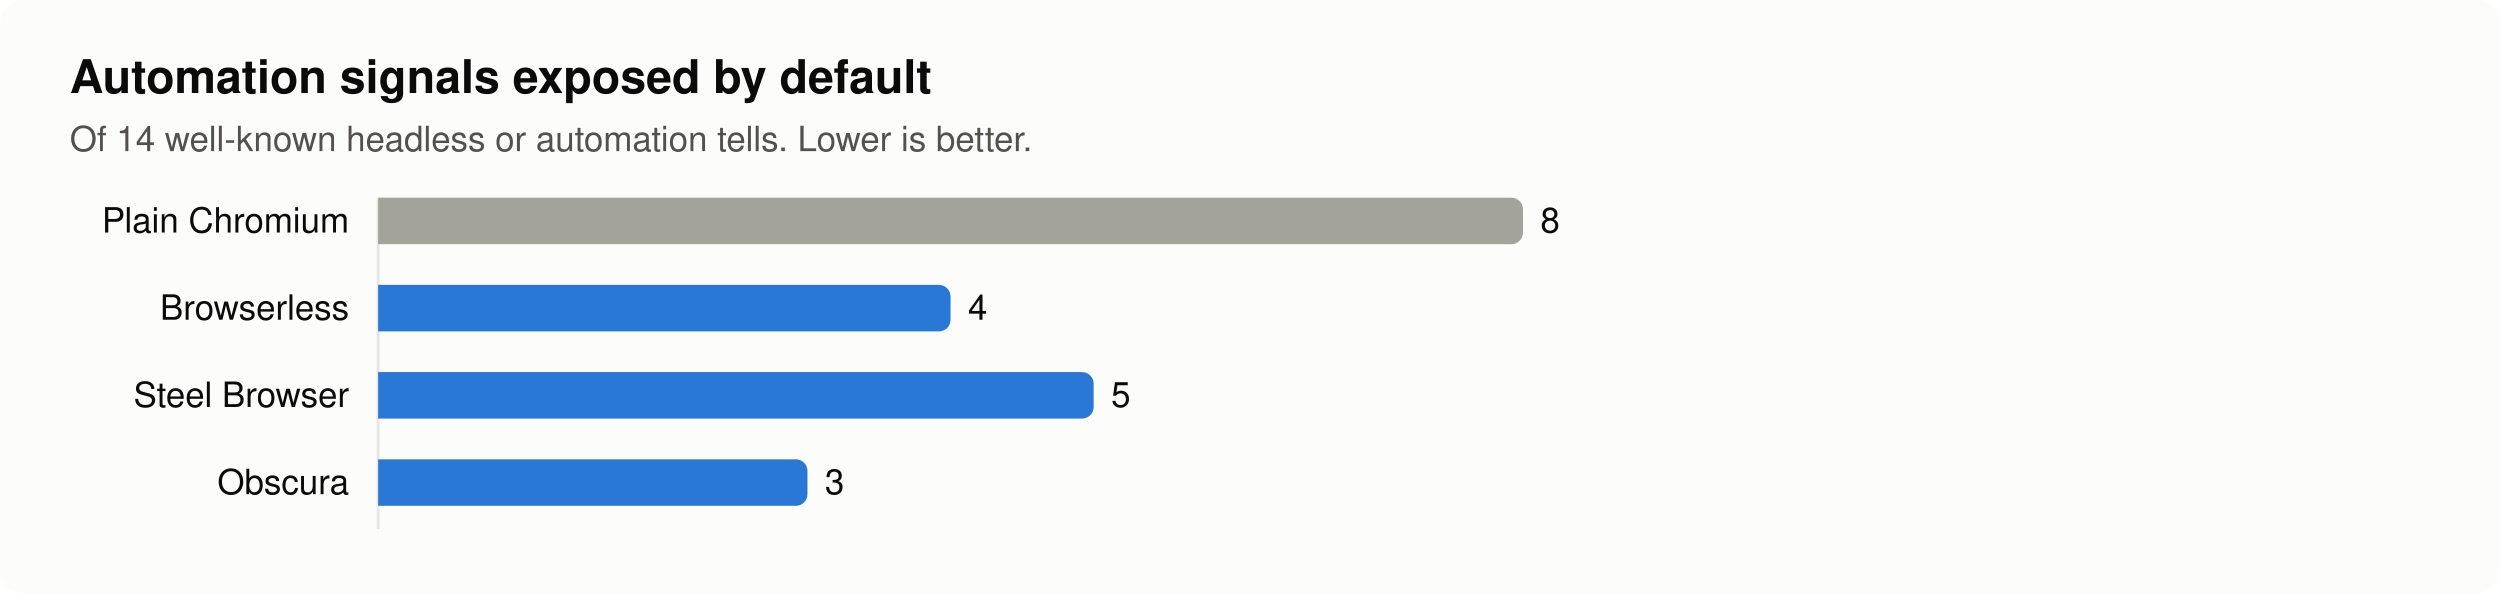
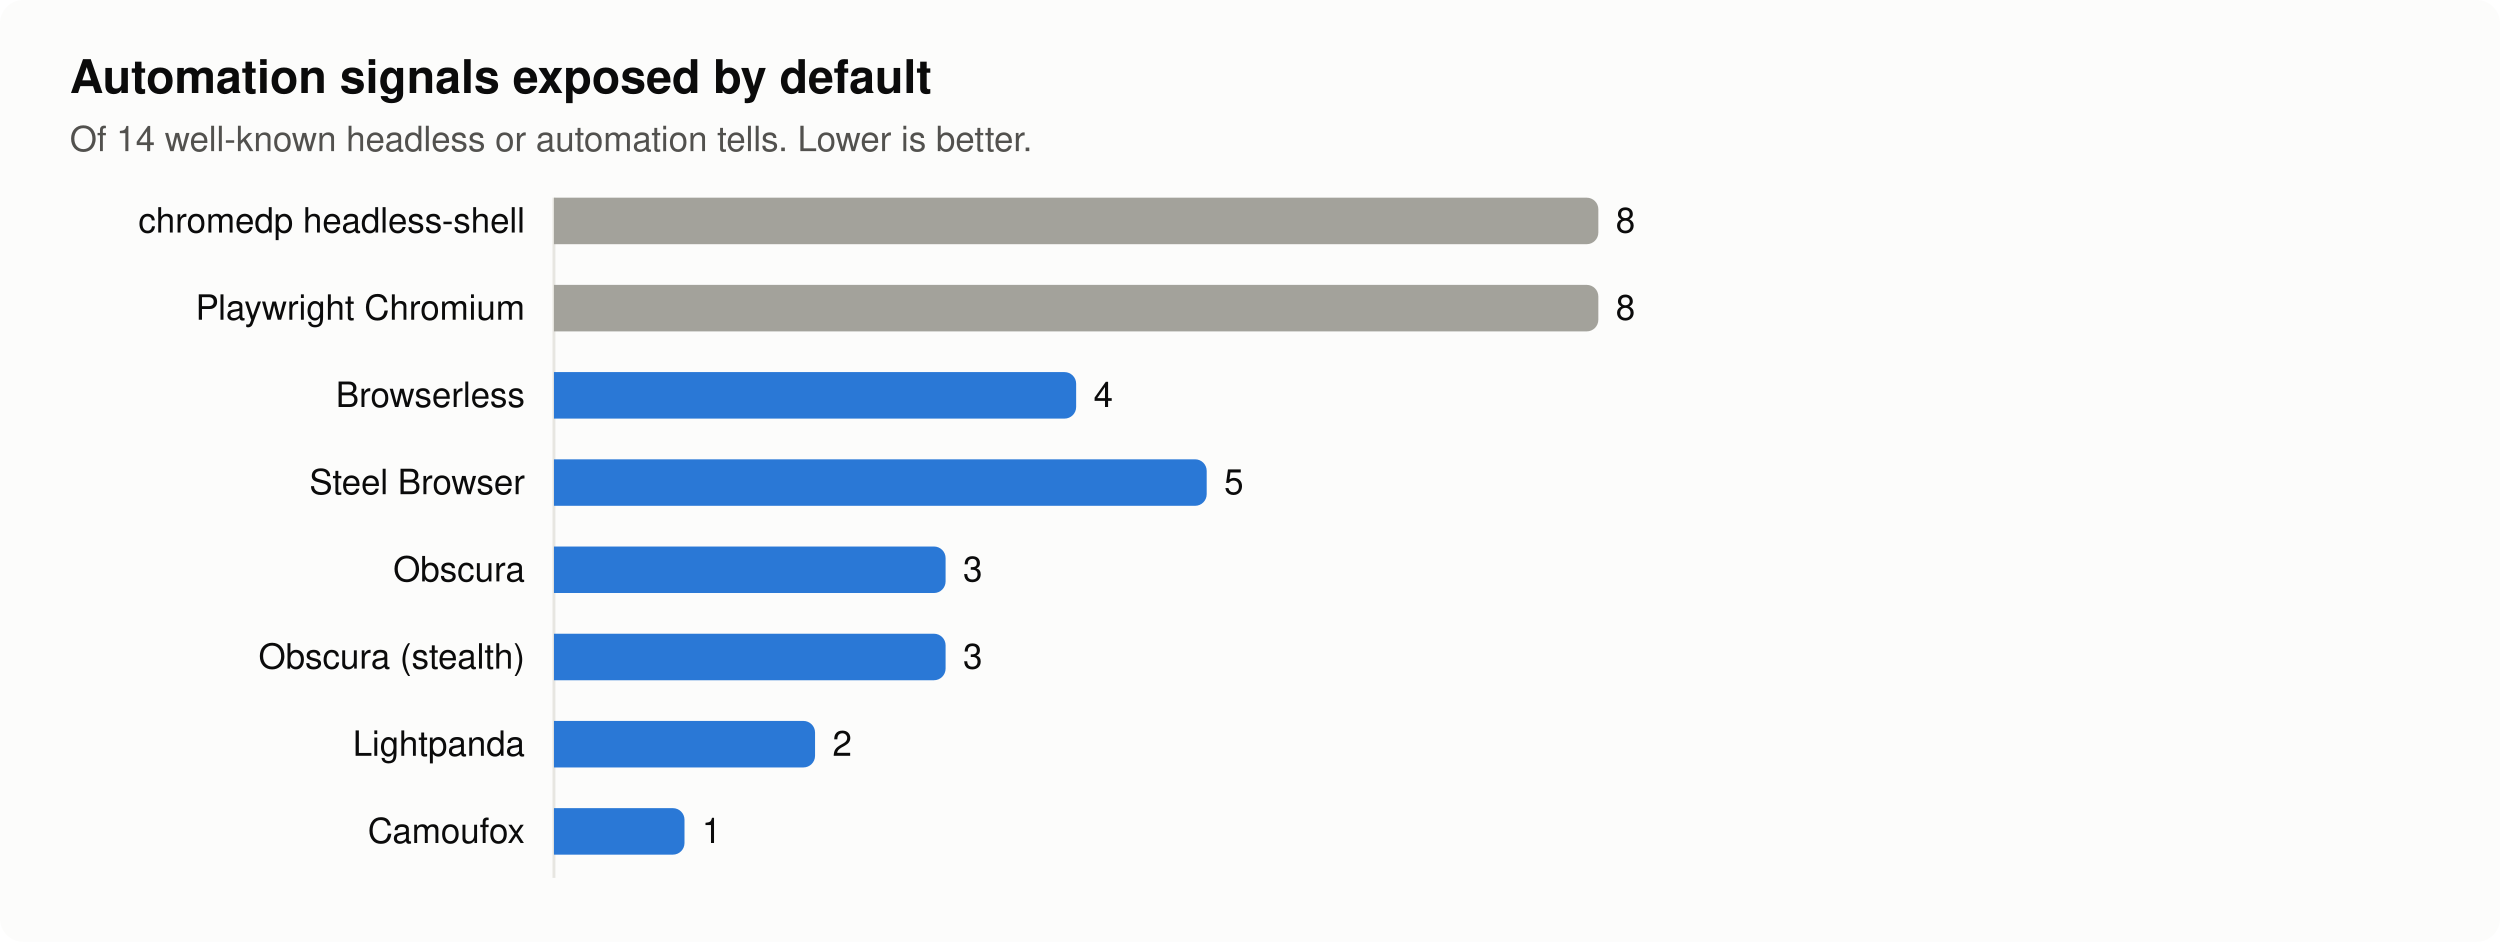
- <svg xmlns="http://www.w3.org/2000/svg" viewBox="0 0 860 204" width="860" height="204" font-family="-apple-system, BlinkMacSystemFont, 'Segoe UI', Helvetica, Arial, sans-serif" role="img" aria-label="Automation signals exposed by default">
-   <rect width="860" height="204" rx="8" fill="#fcfcfb" />
+ <svg xmlns="http://www.w3.org/2000/svg" viewBox="0 0 860 324" width="860" height="324" font-family="-apple-system, BlinkMacSystemFont, 'Segoe UI', Helvetica, Arial, sans-serif" role="img" aria-label="Automation signals exposed by default">
+   <rect width="860" height="324" rx="8" fill="#fcfcfb" />
  <text x="24" y="32" font-size="16" font-weight="600" fill="#0b0b0b">Automation signals exposed by default</text>
  <text x="24" y="52" font-size="12" fill="#52514e">Of 14 well-known headless or automation tells. Lower is better.</text>
-   <line x1="130.08" y1="68" x2="130.08" y2="182" stroke="#e7e6e1" stroke-width="1" />
-   <text x="120.08" y="80" font-size="12" text-anchor="end" fill="#0b0b0b">Plain Chromium</text>
-   <path d="M130.08,68h389.829a4,4 0 0 1 4,4v8a4,4 0 0 1 -4,4h-389.829z" fill="#a3a29b" />
-   <text x="529.909" y="80" font-size="12" fill="#0b0b0b" style="font-variant-numeric: tabular-nums">8</text>
-   <text x="120.08" y="110" font-size="12" text-anchor="end" fill="#0b0b0b">Browserless</text>
-   <path d="M130.08,98h192.914a4,4 0 0 1 4,4v8a4,4 0 0 1 -4,4h-192.914z" fill="#2a78d6" />
-   <text x="332.994" y="110" font-size="12" fill="#0b0b0b" style="font-variant-numeric: tabular-nums">4</text>
-   <text x="120.08" y="140" font-size="12" text-anchor="end" fill="#0b0b0b">Steel Browser</text>
-   <path d="M130.08,128h242.143a4,4 0 0 1 4,4v8a4,4 0 0 1 -4,4h-242.143z" fill="#2a78d6" />
-   <text x="382.223" y="140" font-size="12" fill="#0b0b0b" style="font-variant-numeric: tabular-nums">5</text>
-   <text x="120.08" y="170" font-size="12" text-anchor="end" fill="#0b0b0b">Obscura</text>
-   <path d="M130.08,158h143.686a4,4 0 0 1 4,4v8a4,4 0 0 1 -4,4h-143.686z" fill="#2a78d6" />
-   <text x="283.766" y="170" font-size="12" fill="#0b0b0b" style="font-variant-numeric: tabular-nums">3</text>
+   <line x1="190.56" y1="68" x2="190.56" y2="302" stroke="#e7e6e1" stroke-width="1" />
+   <text x="180.56" y="80" font-size="12" text-anchor="end" fill="#0b0b0b">chromedp headless-shell</text>
+   <path d="M190.56,68h355.269a4,4 0 0 1 4,4v8a4,4 0 0 1 -4,4h-355.269z" fill="#a3a29b" />
+   <text x="555.829" y="80" font-size="12" fill="#0b0b0b" style="font-variant-numeric: tabular-nums">8</text>
+   <text x="180.56" y="110" font-size="12" text-anchor="end" fill="#0b0b0b">Playwright Chromium</text>
+   <path d="M190.56,98h355.269a4,4 0 0 1 4,4v8a4,4 0 0 1 -4,4h-355.269z" fill="#a3a29b" />
+   <text x="555.829" y="110" font-size="12" fill="#0b0b0b" style="font-variant-numeric: tabular-nums">8</text>
+   <text x="180.56" y="140" font-size="12" text-anchor="end" fill="#0b0b0b">Browserless</text>
+   <path d="M190.56,128h175.634a4,4 0 0 1 4,4v8a4,4 0 0 1 -4,4h-175.634z" fill="#2a78d6" />
+   <text x="376.194" y="140" font-size="12" fill="#0b0b0b" style="font-variant-numeric: tabular-nums">4</text>
+   <text x="180.56" y="170" font-size="12" text-anchor="end" fill="#0b0b0b">Steel Browser</text>
+   <path d="M190.56,158h220.543a4,4 0 0 1 4,4v8a4,4 0 0 1 -4,4h-220.543z" fill="#2a78d6" />
+   <text x="421.103" y="170" font-size="12" fill="#0b0b0b" style="font-variant-numeric: tabular-nums">5</text>
+   <text x="180.56" y="200" font-size="12" text-anchor="end" fill="#0b0b0b">Obscura</text>
+   <path d="M190.56,188h130.726a4,4 0 0 1 4,4v8a4,4 0 0 1 -4,4h-130.726z" fill="#2a78d6" />
+   <text x="331.286" y="200" font-size="12" fill="#0b0b0b" style="font-variant-numeric: tabular-nums">3</text>
+   <text x="180.56" y="230" font-size="12" text-anchor="end" fill="#0b0b0b">Obscura (stealth)</text>
+   <path d="M190.56,218h130.726a4,4 0 0 1 4,4v8a4,4 0 0 1 -4,4h-130.726z" fill="#2a78d6" />
+   <text x="331.286" y="230" font-size="12" fill="#0b0b0b" style="font-variant-numeric: tabular-nums">3</text>
+   <text x="180.56" y="260" font-size="12" text-anchor="end" fill="#0b0b0b">Lightpanda</text>
+   <path d="M190.56,248h85.817a4,4 0 0 1 4,4v8a4,4 0 0 1 -4,4h-85.817z" fill="#2a78d6" />
+   <text x="286.377" y="260" font-size="12" fill="#0b0b0b" style="font-variant-numeric: tabular-nums">2</text>
+   <text x="180.56" y="290" font-size="12" text-anchor="end" fill="#0b0b0b">Camoufox</text>
+   <path d="M190.56,278h40.909a4,4 0 0 1 4,4v8a4,4 0 0 1 -4,4h-40.909z" fill="#2a78d6" />
+   <text x="241.469" y="290" font-size="12" fill="#0b0b0b" style="font-variant-numeric: tabular-nums">1</text>
</svg>
